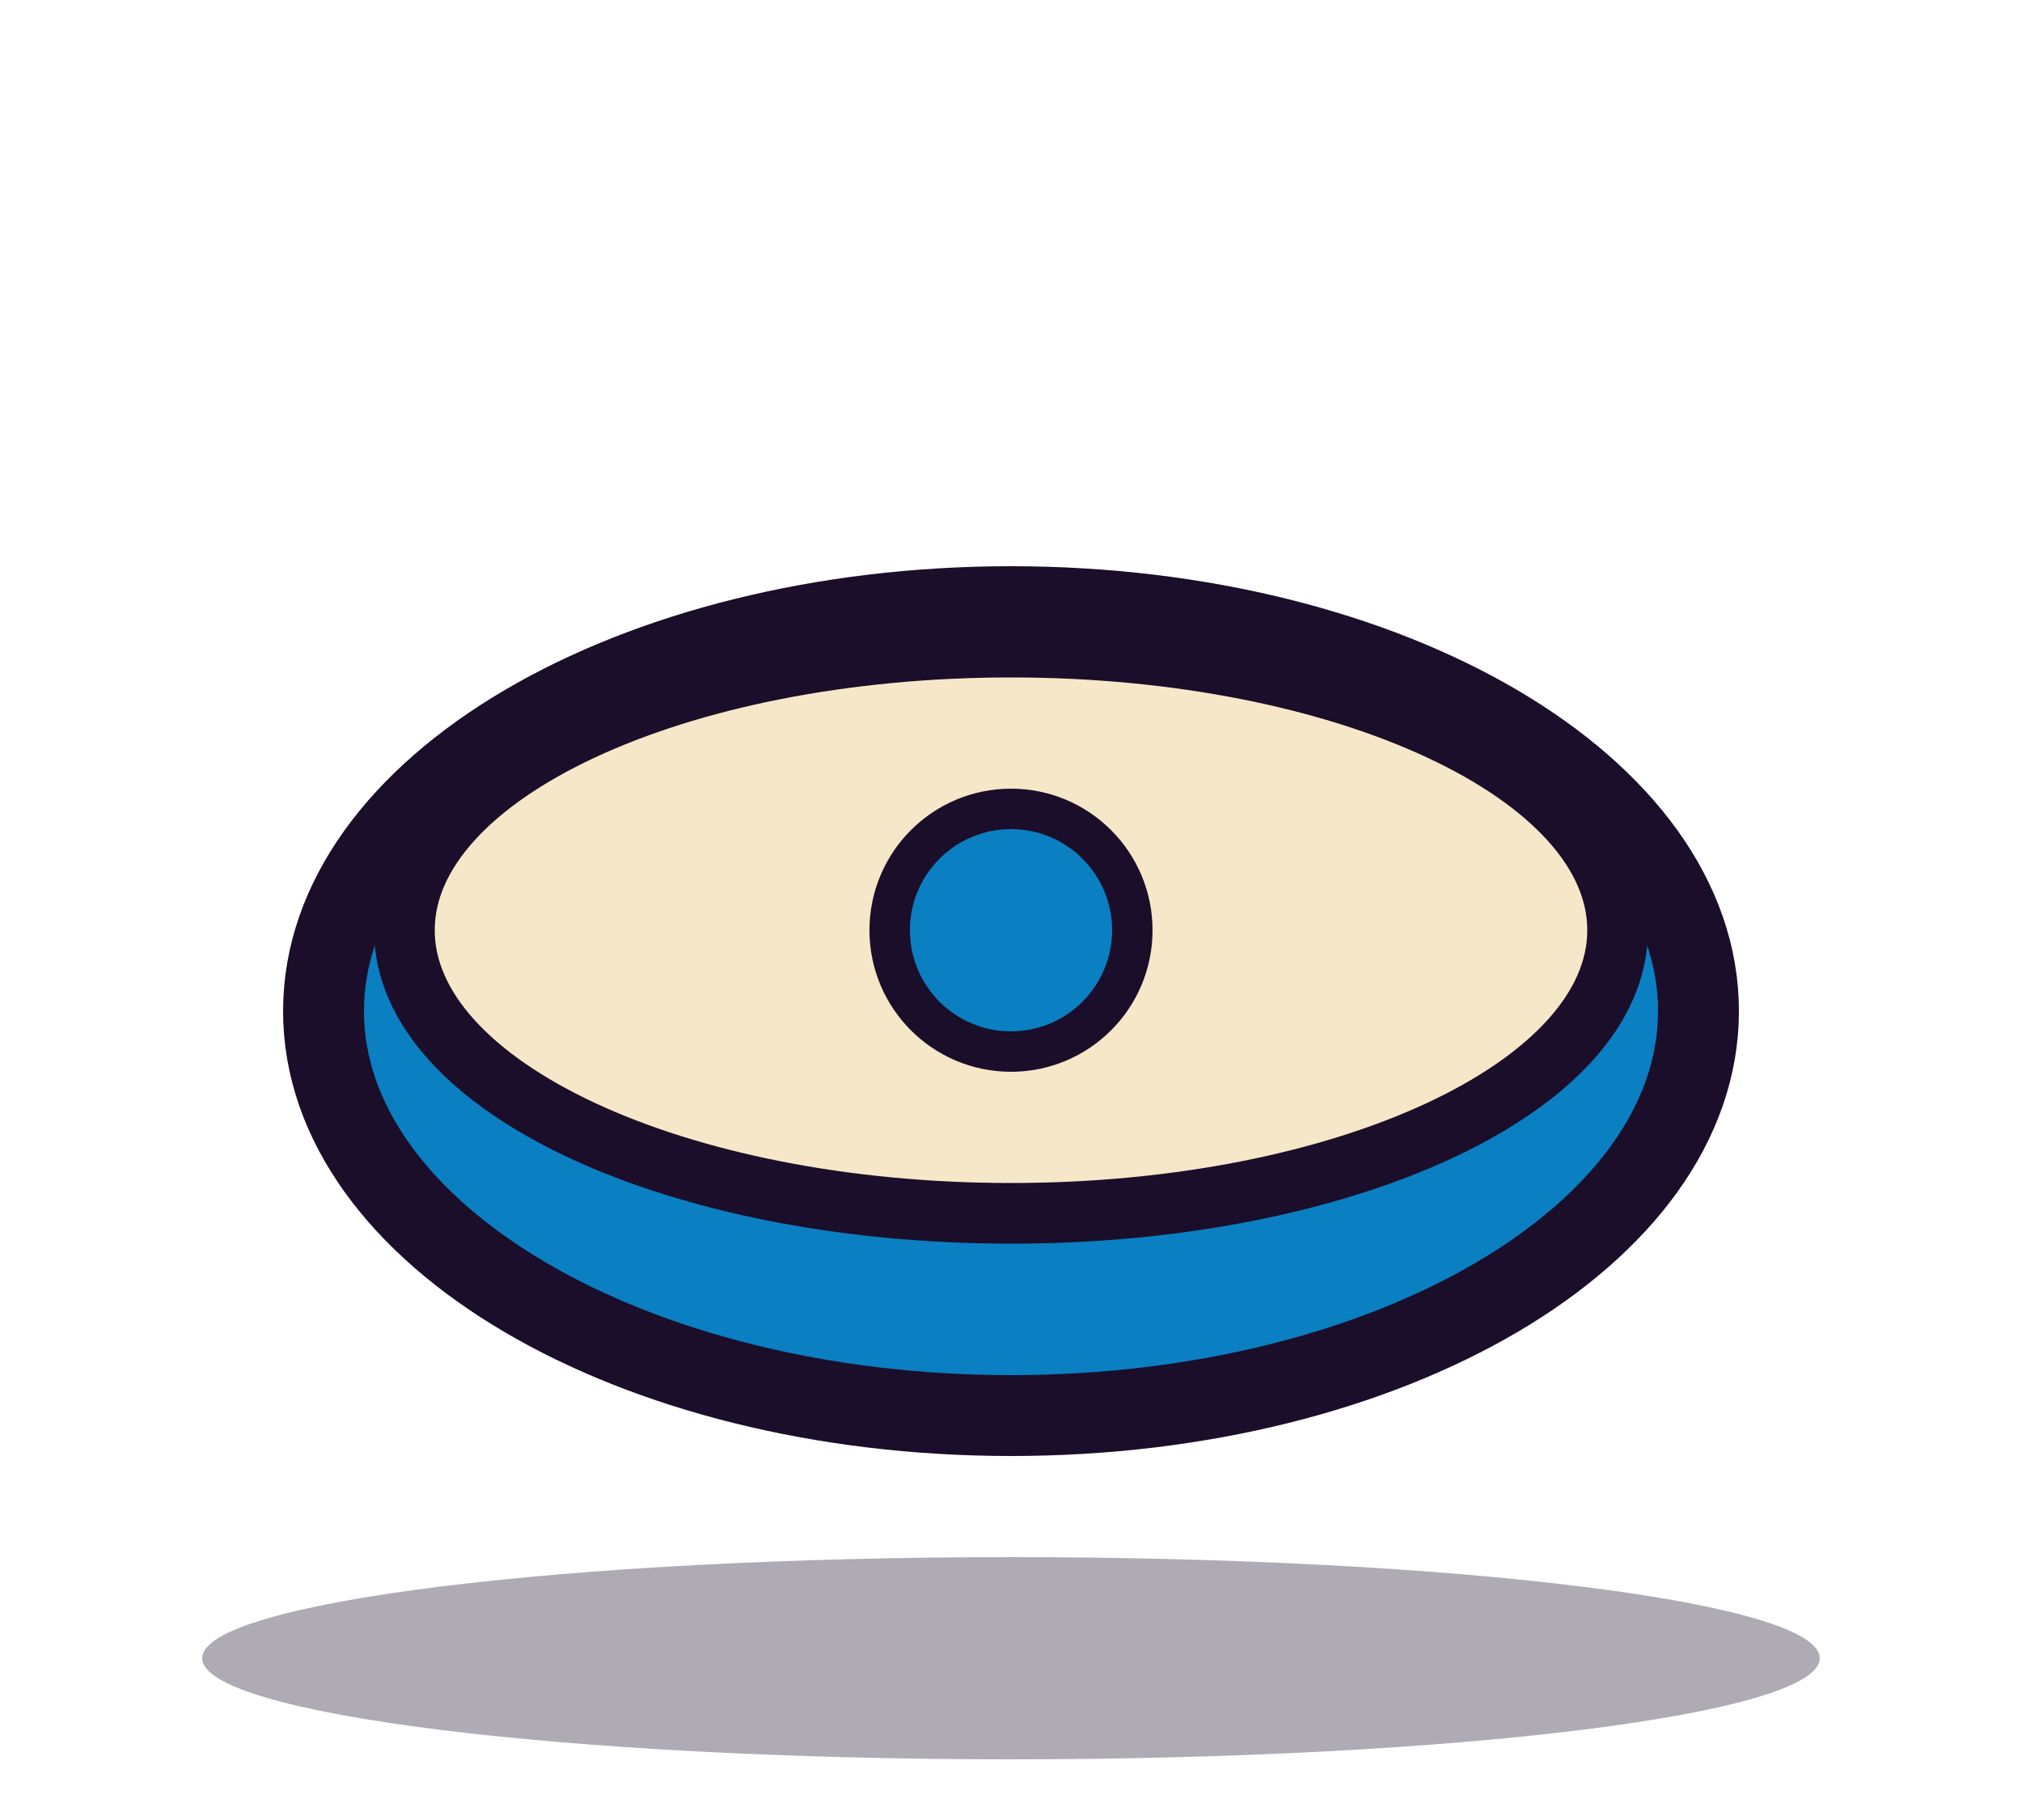
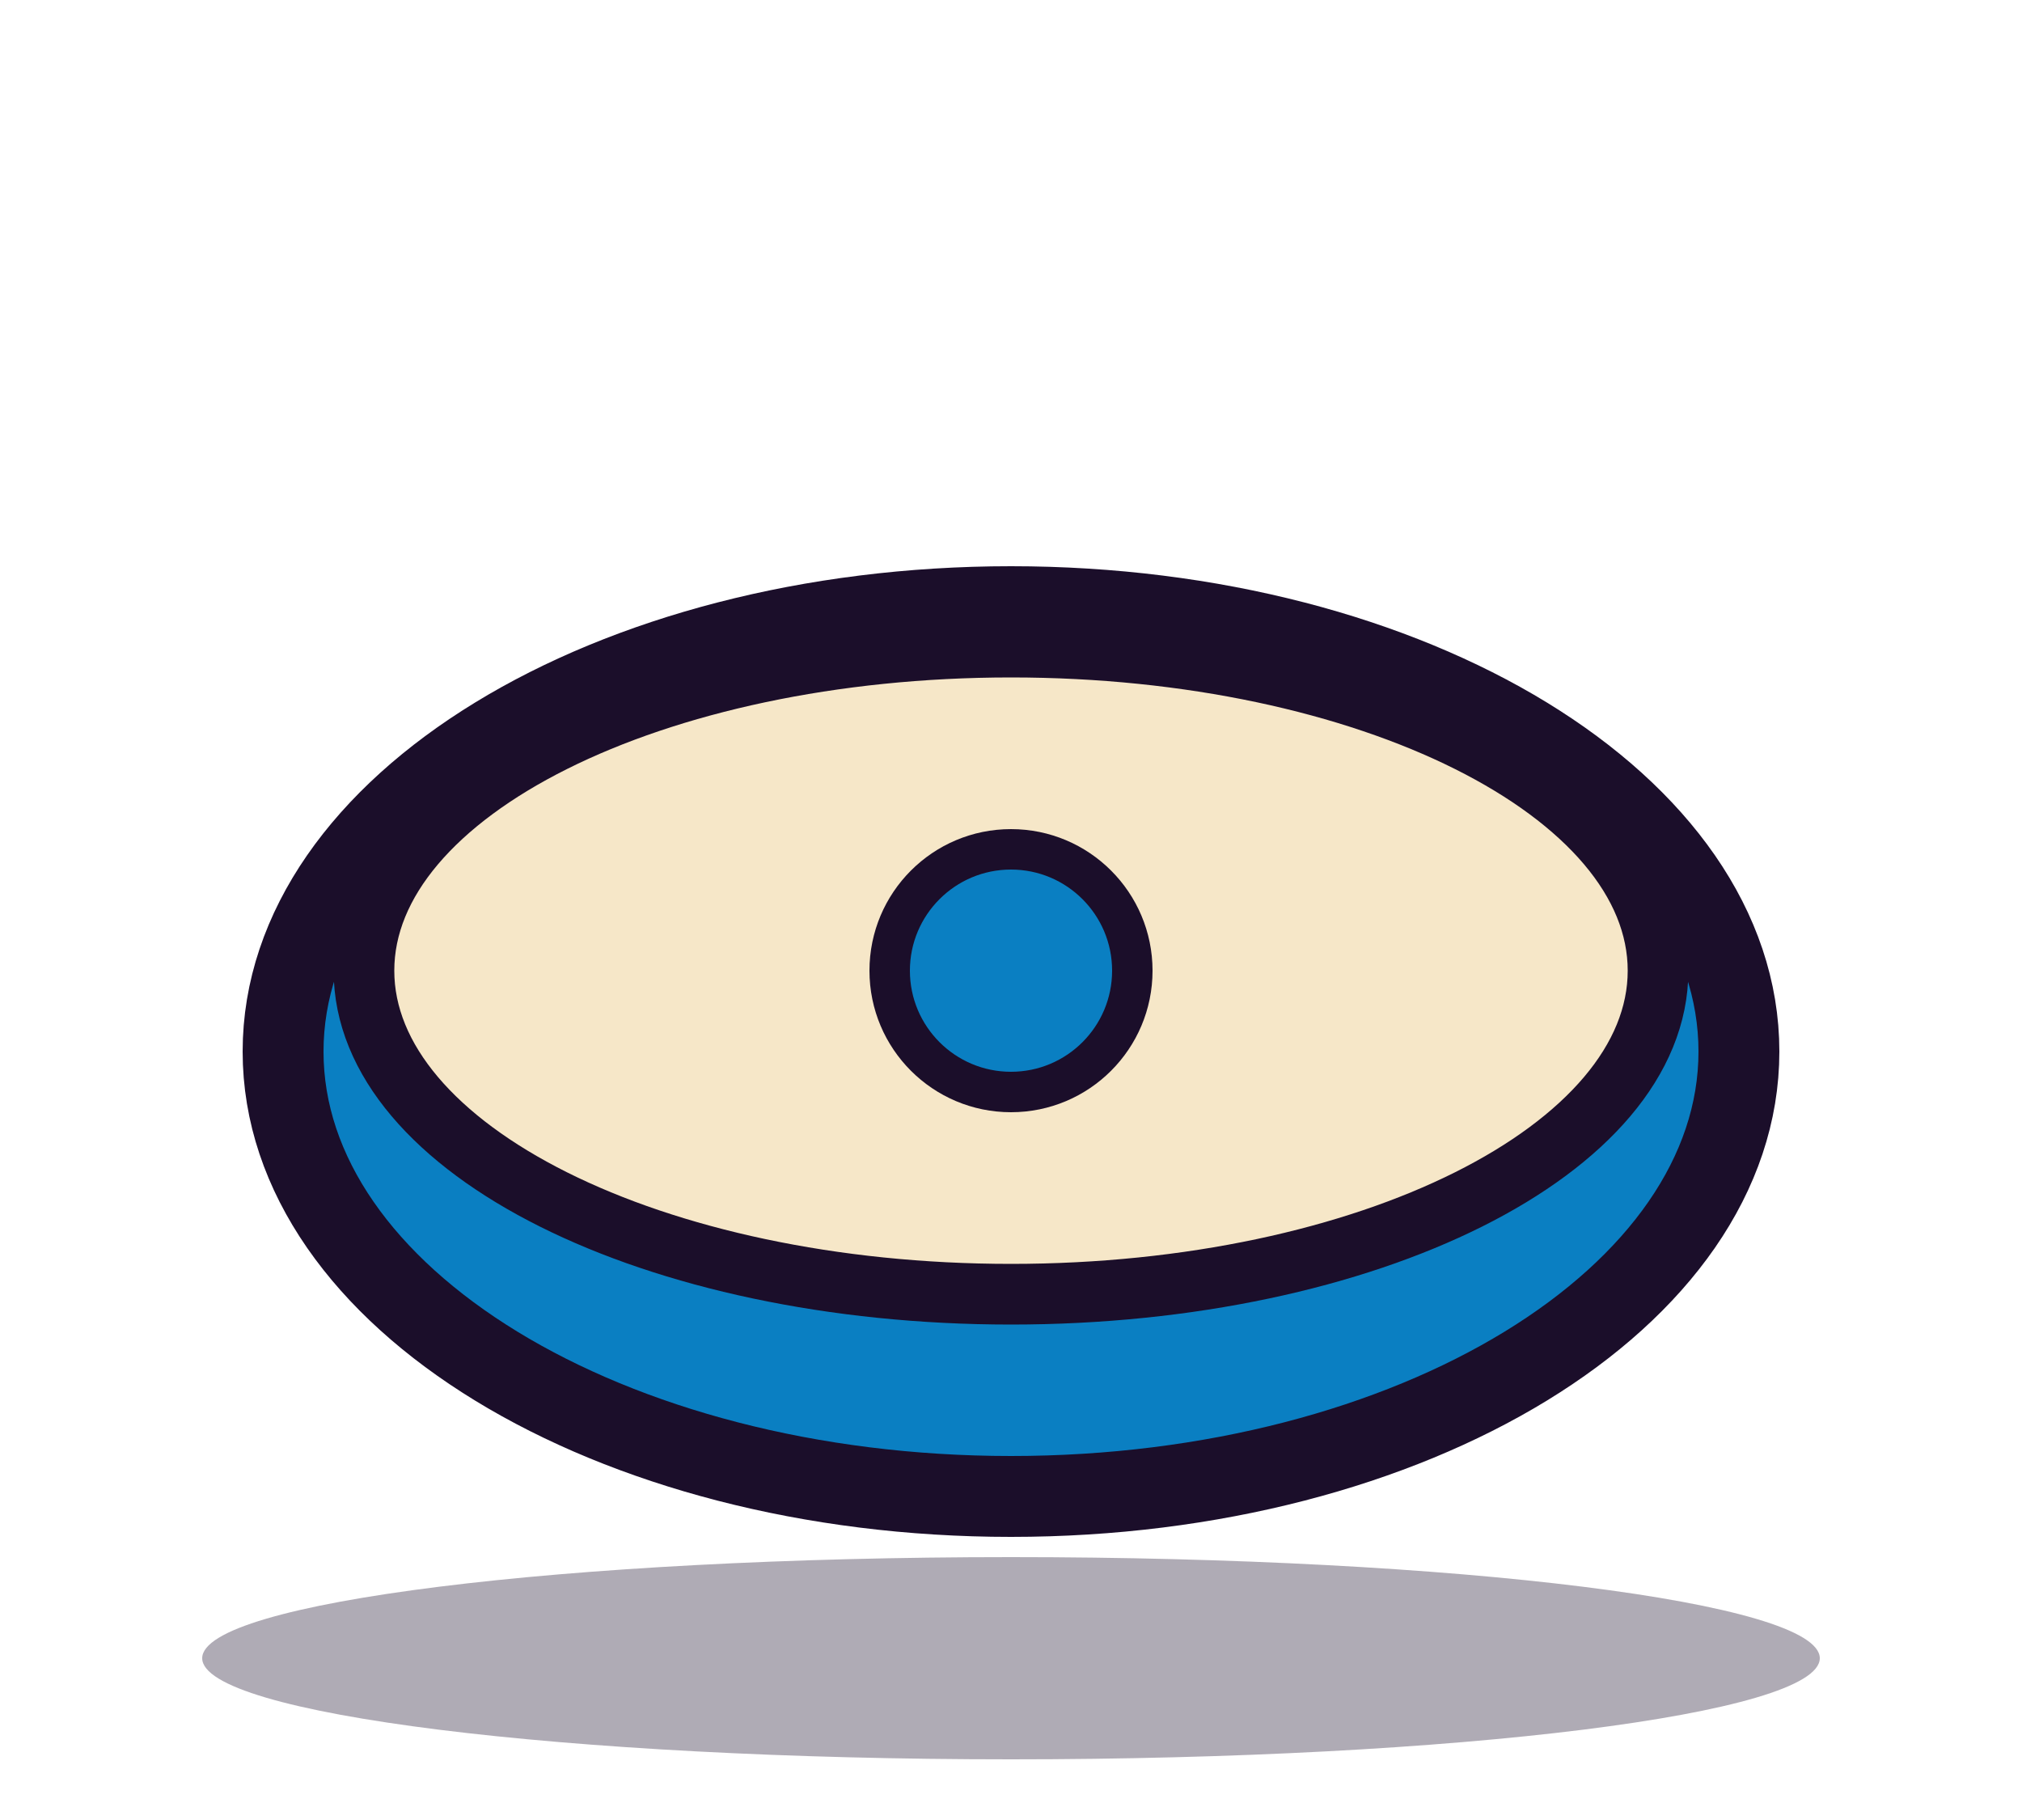
<svg xmlns="http://www.w3.org/2000/svg" width="100" height="90" viewBox="0 0 100 90">
  <ellipse cx="50" cy="82" rx="40" ry="5" fill="#1B0E2A" opacity="0.35" />
-   <ellipse cx="50" cy="50" rx="34" ry="20" fill="#0A7FC2" stroke="#1B0E2A" stroke-width="4" />
-   <ellipse cx="50" cy="46" rx="30" ry="14" fill="#F6E7C8" stroke="#1B0E2A" stroke-width="3" />
-   <circle cx="50" cy="46" r="6" fill="#0A7FC2" stroke="#1B0E2A" stroke-width="2" />
+   <ellipse cx="50" cy="52" rx="36" ry="22" fill="#0A7FC2" stroke="#1B0E2A" stroke-width="4" />
+   <ellipse cx="50" cy="48" rx="32" ry="16" fill="#F6E7C8" stroke="#1B0E2A" stroke-width="3" />
+   <circle cx="50" cy="48" r="6" fill="#0A7FC2" stroke="#1B0E2A" stroke-width="2" />
</svg>
